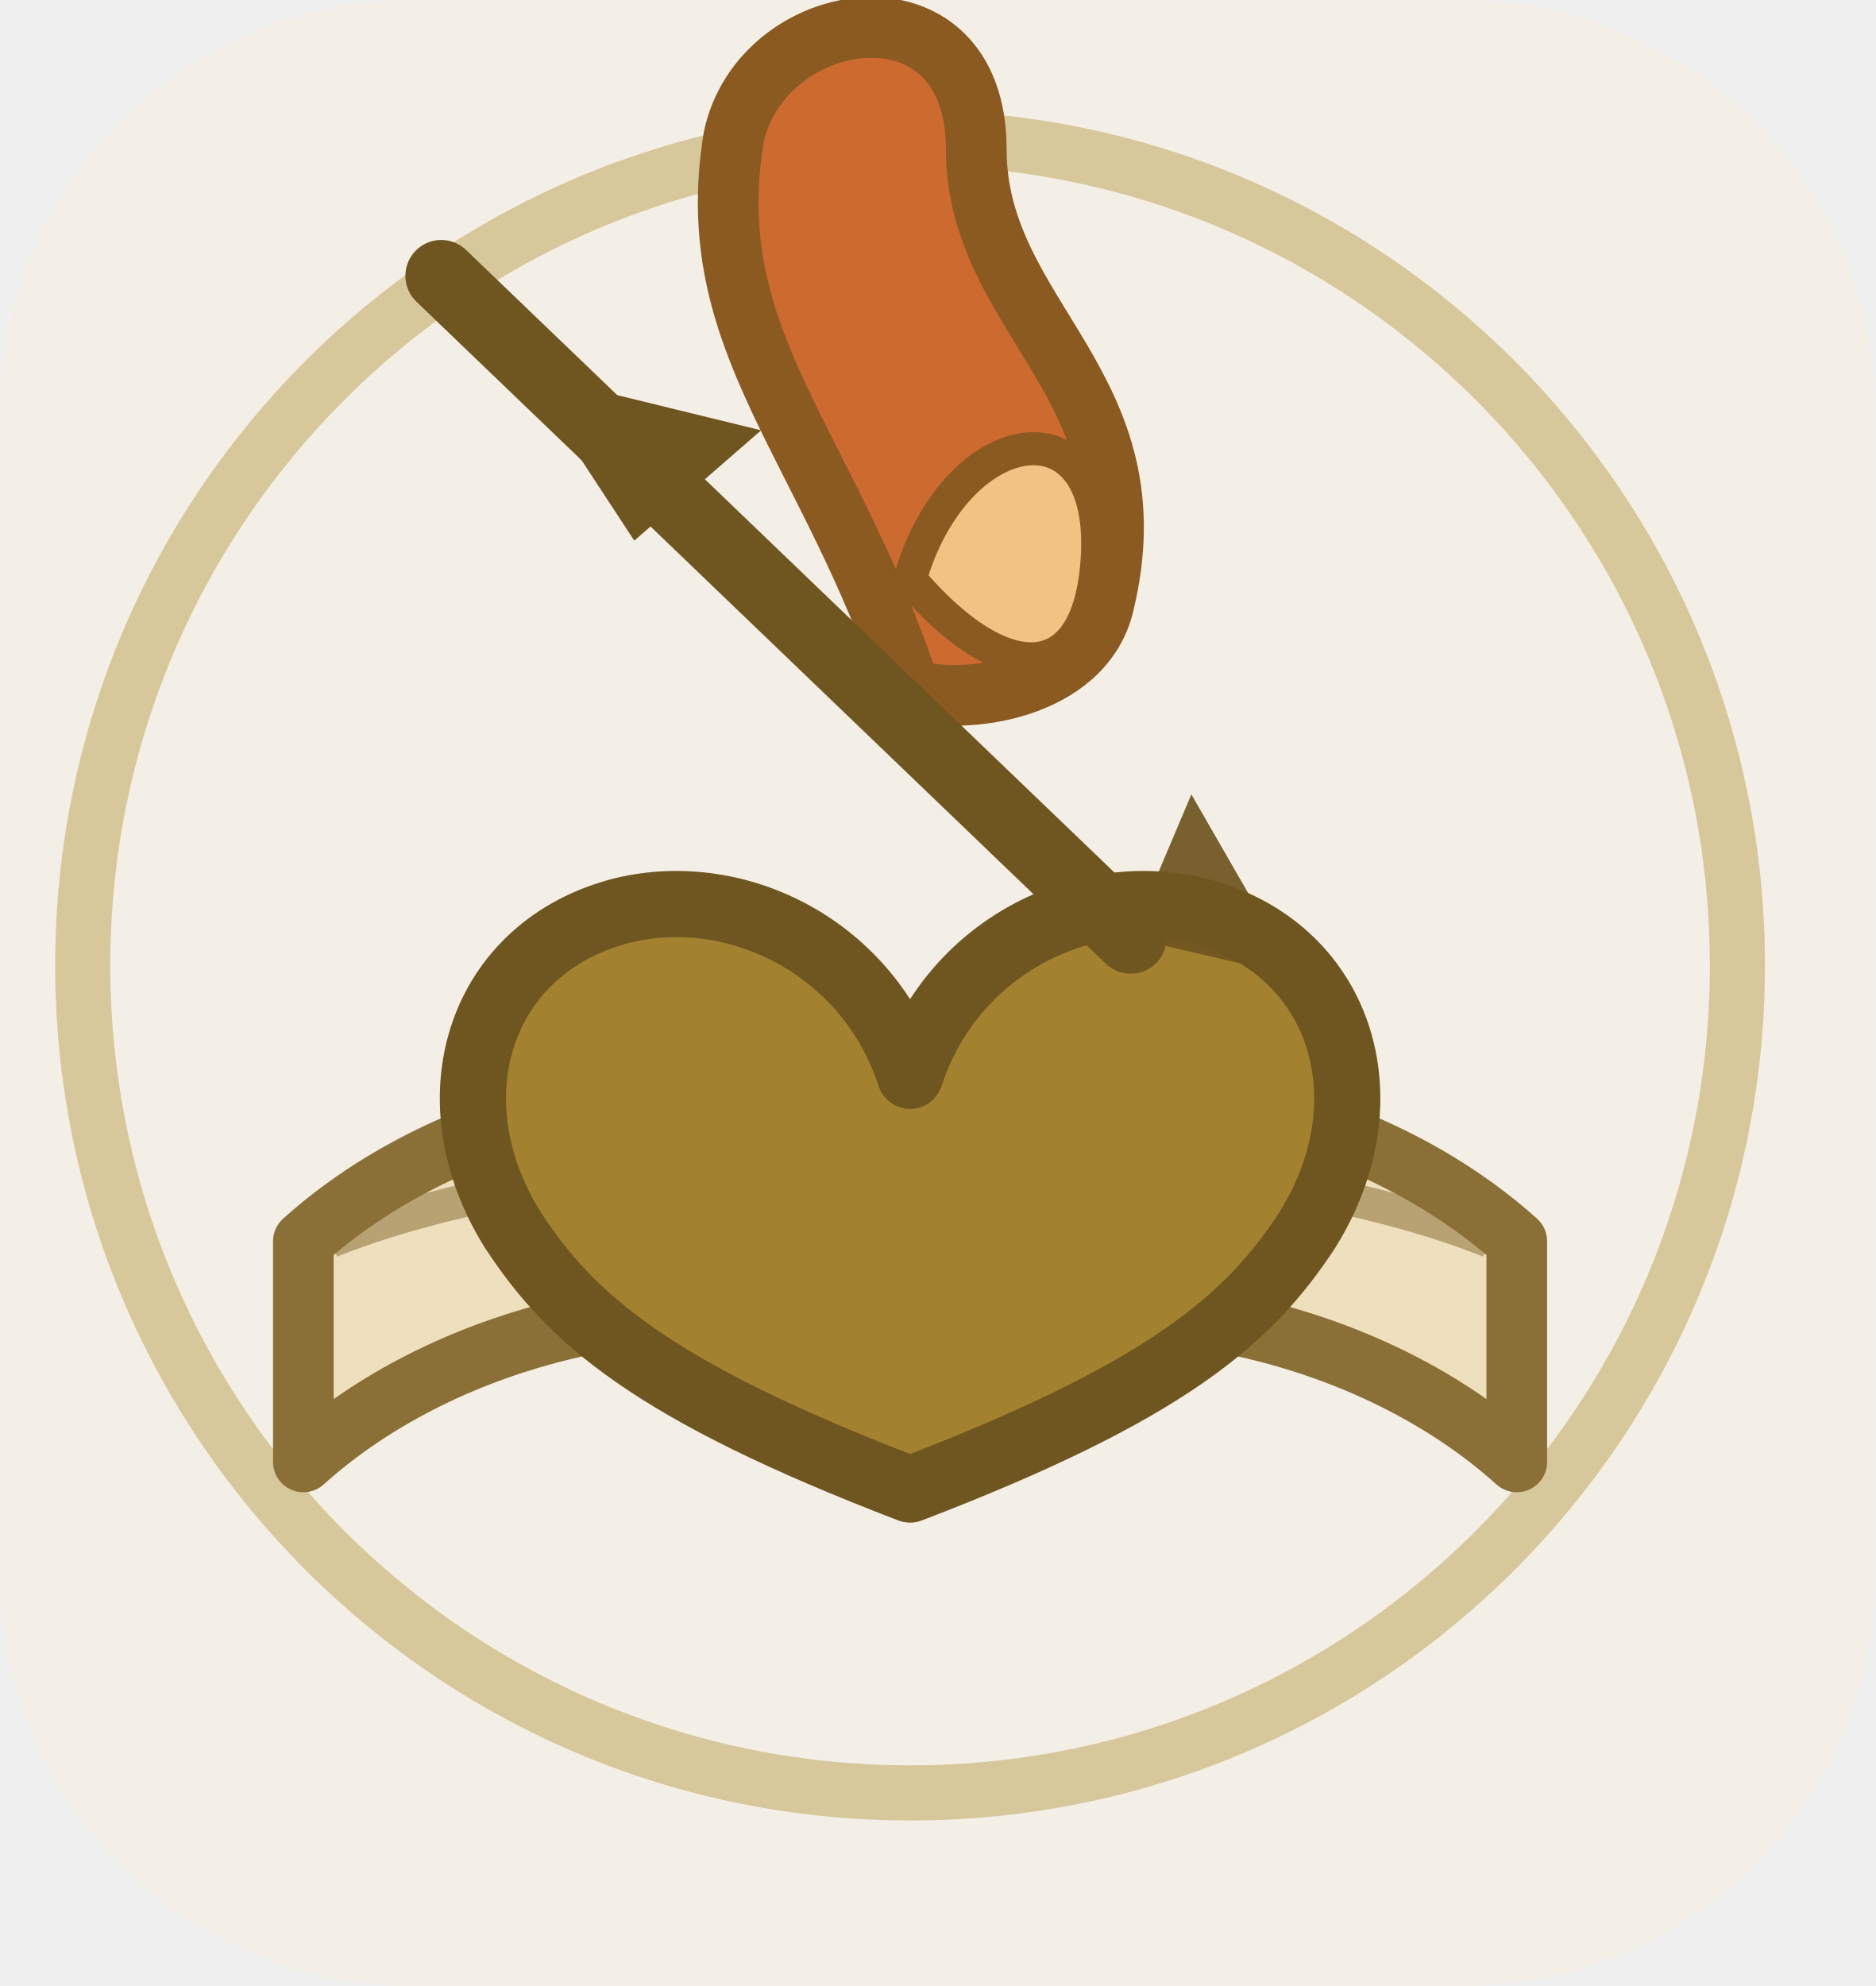
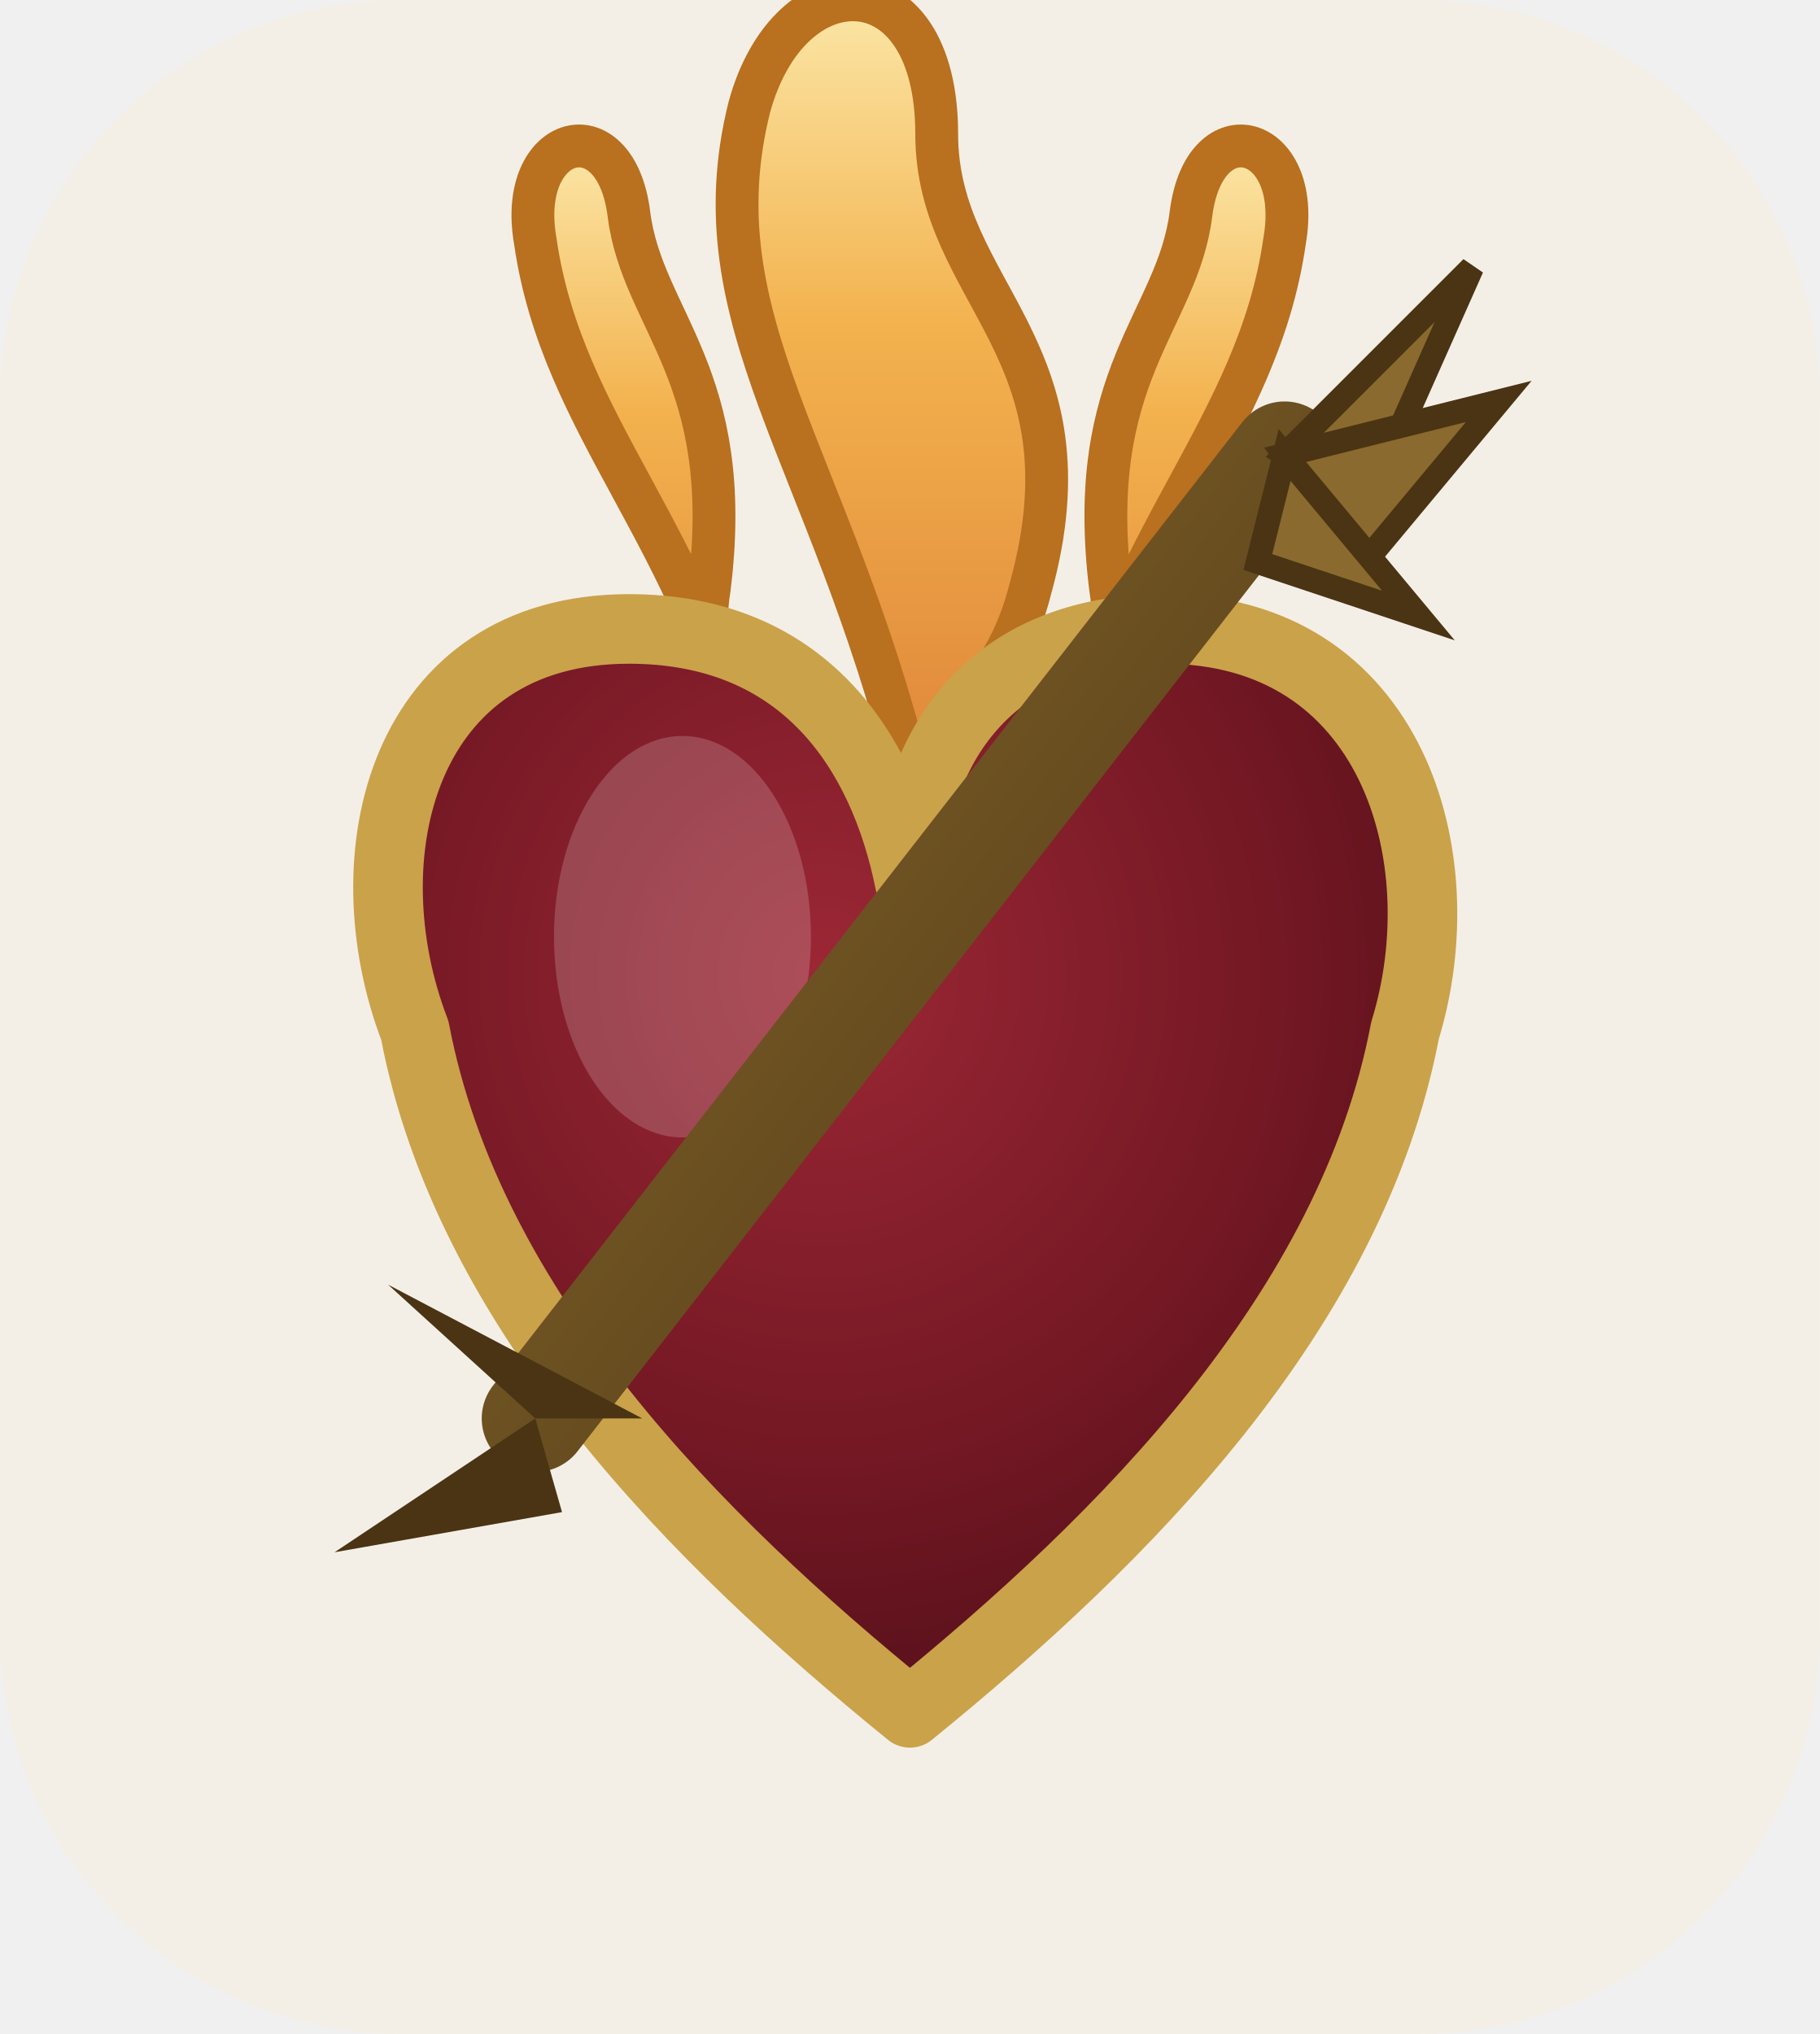
- <svg xmlns="http://www.w3.org/2000/svg" viewBox="0 0 68 72">
-   <rect width="68" height="72" rx="15" fill="#f4efe6" />
-   <circle cx="33" cy="35" r="30" fill="none" stroke="#d7c89c" stroke-width="2" />
-   <path d="M11 45 C16 40.5 24 38.5 31 40 L31 48 C24 46.5 16 48.5 11 53 Z" fill="#efe0bd" stroke="#8a7036" stroke-width="2.2" stroke-linejoin="round" />
-   <path d="M55 45 C50 40.5 42 38.5 35 40 L35 48 C42 46.5 50 48.5 55 53 Z" fill="#efe0bd" stroke="#8a7036" stroke-width="2.2" stroke-linejoin="round" />
-   <path d="M12 45 C17 43 25 41.8 31 42.6" stroke="#8a7036" stroke-width="1.2" fill="none" opacity=".55" />
-   <path d="M54 45 C49 43 41 41.8 35 42.6" stroke="#8a7036" stroke-width="1.2" fill="none" opacity=".55" />
-   <path d="M31 40 L31 48 L35 48 L35 40 Z" fill="#dfca94" stroke="#8a7036" stroke-width="1.3" />
-   <path d="M33 39 C31.5 34.4 26.8 32 22.6 33 C17.4 34.3 15.6 39.8 18.6 44.6 C20.7 47.8 23.6 50.4 33 54 C42.4 50.4 45.3 47.8 47.4 44.6 C50.4 39.8 48.6 34.3 43.4 33 C39.2 32 34.5 34.4 33 39 Z" fill="#a3822f" stroke="#6f5520" stroke-width="2.4" stroke-linecap="round" stroke-linejoin="round" />
-   <path d="M33 25 C30 16 25.4 12.4 26.6 5 C27.6 0.2 35.4 -1 35.4 5.4 C35.4 11.6 42 14 40 22 C39.2 25 35 25.6 33 25 Z" fill="#cd6a30" stroke="#8a5a20" stroke-width="2.2" stroke-linejoin="round" />
-   <path d="M33 21 C34.6 15.4 40 14.4 39.8 20 C39.6 25 36.4 25 33 21 Z" fill="#f2c184" stroke="#8a5a20" stroke-width="1.2" stroke-linejoin="round" />
-   <path d="M16 10 L41 34" stroke="#6f5520" stroke-width="2.6" stroke-linecap="round" />
-   <path d="M19 13.5 L23 19.6 L27.6 15.6 Z" fill="#6f5520" />
-   <path d="M41 34 L47 35.4 L43.2 28.8 Z" fill="#6f5520" opacity=".92" />
+ <svg xmlns="http://www.w3.org/2000/svg" viewBox="0 0 68 76">
+   <defs>
+     <radialGradient id="fh" cx="42%" cy="32%" r="80%">
+       <stop offset="0%" stop-color="#9c2735" />
+       <stop offset="55%" stop-color="#741824" />
+       <stop offset="100%" stop-color="#4a0d16" />
+     </radialGradient>
+     <linearGradient id="ff" x1="0" y1="1" x2="0" y2="0">
+       <stop offset="0%" stop-color="#e0873a" />
+       <stop offset="58%" stop-color="#f3b24e" />
+       <stop offset="100%" stop-color="#fbe6a6" />
+     </linearGradient>
+     <linearGradient id="fa" x1="0" y1="0" x2="1" y2="1">
+       <stop offset="0%" stop-color="#8a6a2e" />
+       <stop offset="100%" stop-color="#4a3413" />
+     </linearGradient>
+   </defs>
+   <rect width="68" height="76" rx="15" fill="#f4efe6" />
+   <g stroke="#b9701f" stroke-width="1.6" stroke-linejoin="round">
+     <path d="M34 29 C31 17 26 12 28 4 C29.5 -1.5 35 -1.5 35 5 C35 11 41 13 38.5 22 C37.5 26 35 27 34 29 Z" fill="url(#ff)" />
+     <path d="M28 29 C26 20 21 16 20 9 C19.3 5 23 4 23.5 8 C24 12 27.5 14 26.5 22 C26 25 27.5 28 28 29 Z" fill="url(#ff)" />
+     <path d="M40 29 C42 20 47 16 48 9 C48.7 5 45 4 44.5 8 C44 12 40.5 14 41.5 22 C42 25 40.5 28 40 29 Z" fill="url(#ff)" />
+   </g>
+   <path d="M34 33 C33 28 30 23.5 23.5 23.5 C15 23.5 13 32 15.5 38.5 C17.5 49 26 57.5 34 64 C42 57.5 50.5 49 52.5 38.5 C54.5 32 52 23.5 43.5 23.5 C37 23.5 34 28 34 33 Z" fill="url(#fh)" stroke="#caa24a" stroke-width="2.6" stroke-linejoin="round" />
+   <ellipse cx="25.5" cy="35" rx="4.8" ry="7.5" fill="#fff" opacity=".18" />
+   <path d="M48 17 L20 53" stroke="url(#fa)" stroke-width="4" stroke-linecap="round" />
+   <path d="M20 53 L12.5 58 L21 56.5 Z" fill="#4a3413" />
+   <path d="M20 53 L14.5 48 L24 53 Z" fill="#4a3413" />
+   <g fill="#8a6a2e" stroke="#4a3413" stroke-width=".9">
+     <path d="M48 17 L55 10 L51 19 Z" />
+     <path d="M48 17 L56 15 L51 21 Z" />
+     <path d="M48 17 L53 23 L47 21 Z" />
+   </g>
</svg>
